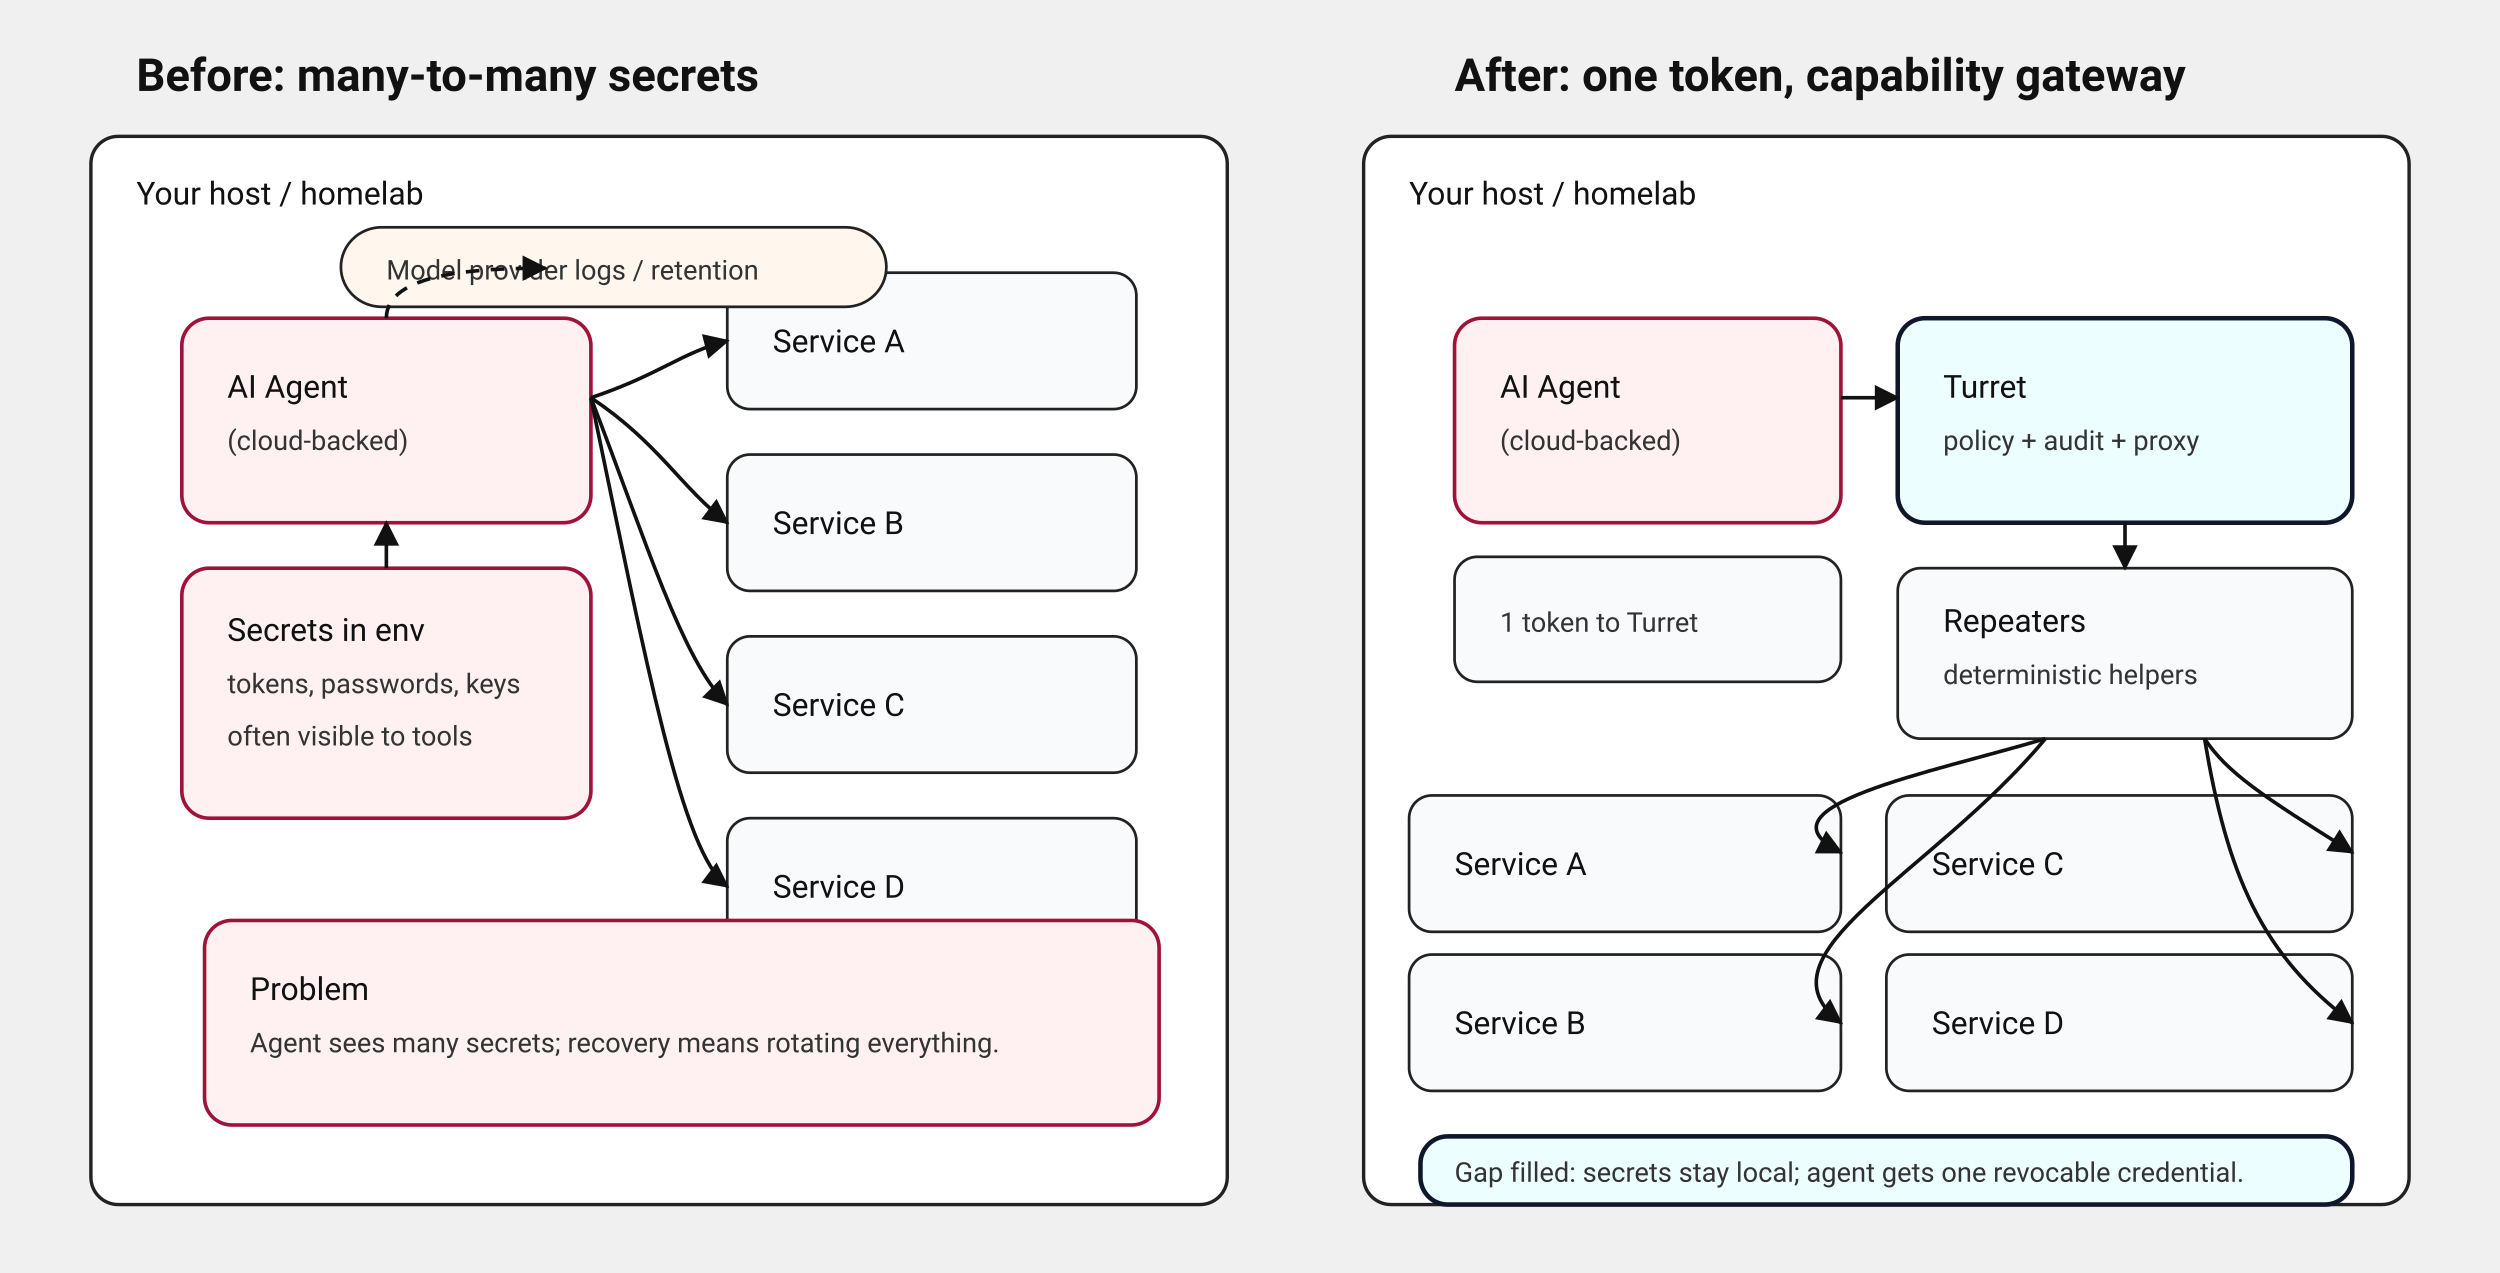
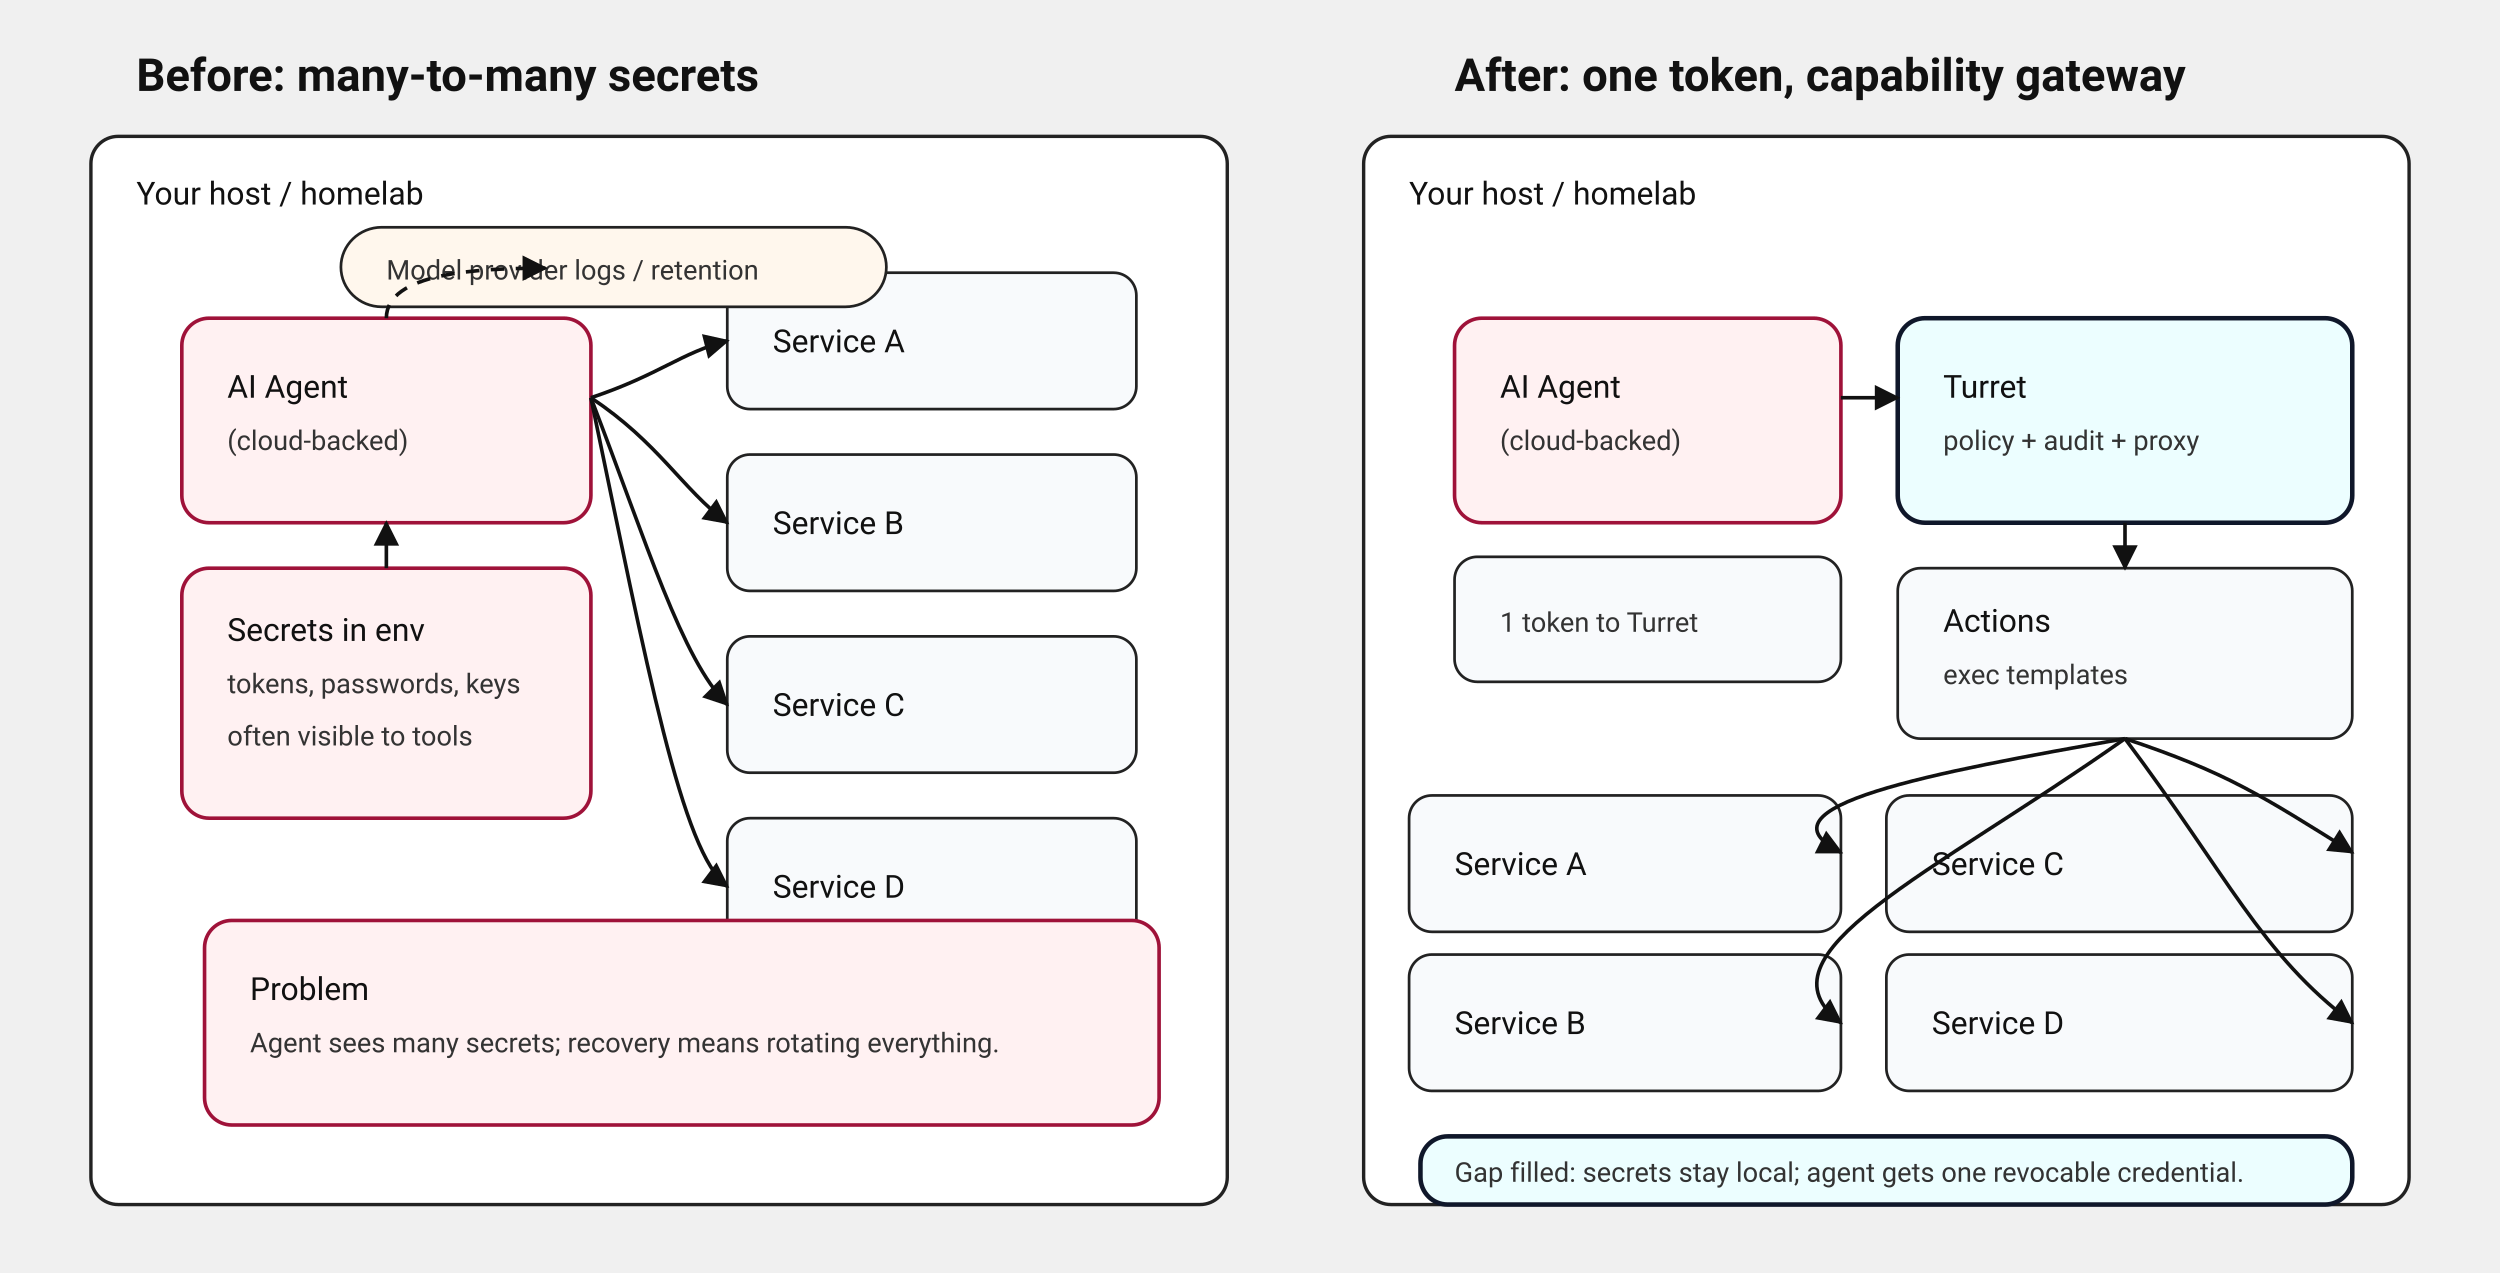
<svg xmlns="http://www.w3.org/2000/svg" width="1100" height="560" viewBox="0 0 1100 560" role="img" aria-label="Before and after threat model: many secrets given to agents vs one Turret token gating capabilities">
  <defs>
    <style>
      .title { font: 700 20px ui-sans-serif, system-ui, -apple-system, Segoe UI, Roboto, Helvetica, Arial; fill: #111; }
      .label { font: 14px ui-sans-serif, system-ui, -apple-system, Segoe UI, Roboto, Helvetica, Arial; fill: #111; }
      .small { font: 12px ui-sans-serif, system-ui, -apple-system, Segoe UI, Roboto, Helvetica, Arial; fill: #333; }
      .box { fill: #fff; stroke: #222; stroke-width: 1.5; }
      .subbox { fill: #f8fafc; stroke: #222; stroke-width: 1.2; }
      .cloud { fill: #fff7ed; stroke: #222; stroke-width: 1.2; }
      .turret { fill: #ecfeff; stroke: #0f172a; stroke-width: 2; }
      .danger { fill: #fff1f2; stroke: #9f1239; stroke-width: 1.6; }
      .arrow { stroke: #111; stroke-width: 1.6; fill: none; marker-end: url(#m); }
      .dashed { stroke-dasharray: 6 5; }
    </style>
    <marker id="m" viewBox="0 0 10 10" refX="9" refY="5" markerWidth="7" markerHeight="7" orient="auto-start-reverse">
      <path d="M 0 0 L 10 5 L 0 10 z" fill="#111" />
    </marker>
  </defs>
  <text x="60" y="40" class="title">Before: many-to-many secrets</text>
  <text x="640" y="40" class="title">After: one token, capability gateway</text>
  <rect x="40" y="60" width="500" height="470" class="box" rx="12" />
  <text x="60" y="90" class="label">Your host / homelab</text>
  <rect x="80" y="140" width="180" height="90" class="danger" rx="12" />
  <text x="100" y="175" class="label">AI Agent</text>
  <text x="100" y="198" class="small">(cloud-backed)</text>
  <rect x="80" y="250" width="180" height="110" class="danger" rx="12" />
  <text x="100" y="282" class="label">Secrets in env</text>
  <text x="100" y="305" class="small">tokens, passwords, keys</text>
  <text x="100" y="328" class="small">often visible to tools</text>
  <rect x="320" y="120" width="180" height="60" class="subbox" rx="10" />
  <text x="340" y="155" class="label">Service A</text>
  <rect x="320" y="200" width="180" height="60" class="subbox" rx="10" />
  <text x="340" y="235" class="label">Service B</text>
  <rect x="320" y="280" width="180" height="60" class="subbox" rx="10" />
  <text x="340" y="315" class="label">Service C</text>
  <rect x="320" y="360" width="180" height="60" class="subbox" rx="10" />
  <text x="340" y="395" class="label">Service D</text>
  <path d="M 260 175 C 290 165, 300 155, 320 150" class="arrow" />
  <path d="M 260 175 C 290 195, 300 215, 320 230" class="arrow" />
  <path d="M 260 175 C 285 240, 300 290, 320 310" class="arrow" />
  <path d="M 260 175 C 285 295, 300 375, 320 390" class="arrow" />
  <path d="M 170 250 L 170 230" class="arrow" />
  <rect x="90" y="405" width="420" height="90" class="danger" rx="12" />
  <text x="110" y="440" class="label">Problem</text>
  <text x="110" y="463" class="small">Agent sees many secrets; recovery means rotating everything.</text>
  <rect x="150" y="100" width="240" height="35" class="cloud" rx="18" />
  <text x="170" y="123" class="small">Model provider logs / retention</text>
  <path d="M 170 140 C 170 120, 210 118, 240 118" class="arrow dashed" />
  <rect x="600" y="60" width="460" height="470" class="box" rx="12" />
  <text x="620" y="90" class="label">Your host / homelab</text>
  <rect x="640" y="140" width="170" height="90" class="danger" rx="12" />
  <text x="660" y="175" class="label">AI Agent</text>
  <text x="660" y="198" class="small">(cloud-backed)</text>
  <rect x="640" y="245" width="170" height="55" class="subbox" rx="10" />
  <text x="660" y="278" class="small">1 token to Turret</text>
  <rect x="835" y="140" width="200" height="90" class="turret" rx="12" />
  <text x="855" y="175" class="label">Turret</text>
  <text x="855" y="198" class="small">policy + audit + proxy</text>
  <path d="M 810 175 L 835 175" class="arrow" />
  <rect x="835" y="250" width="200" height="75" class="subbox" rx="10" />
-   <text x="855" y="278" class="label">Repeaters</text>
-   <text x="855" y="301" class="small">deterministic helpers</text>
+   <text x="855" y="278" class="label">Actions</text>
+   <text x="855" y="301" class="small">exec templates</text>
  <rect x="620" y="350" width="190" height="60" class="subbox" rx="10" />
  <text x="640" y="385" class="label">Service A</text>
  <rect x="620" y="420" width="190" height="60" class="subbox" rx="10" />
  <text x="640" y="455" class="label">Service B</text>
  <rect x="830" y="350" width="205" height="60" class="subbox" rx="10" />
  <text x="850" y="385" class="label">Service C</text>
  <rect x="830" y="420" width="205" height="60" class="subbox" rx="10" />
  <text x="850" y="455" class="label">Service D</text>
  <path d="M 935 230 L 935 250" class="arrow" />
-   <path d="M 900 325 C 850 340, 770 355, 810 375" class="arrow" />
-   <path d="M 900 325 C 850 385, 770 420, 810 450" class="arrow" />
-   <path d="M 970 325 C 980 340, 995 350, 1035 375" class="arrow" />
-   <path d="M 970 325 C 980 385, 995 420, 1035 450" class="arrow" />
+   <path d="M 935 325 C 850 340, 770 355, 810 375" class="arrow" />
+   <path d="M 935 325 C 850 385, 770 420, 810 450" class="arrow" />
+   <path d="M 935 325 C 980 340, 995 350, 1035 375" class="arrow" />
+   <path d="M 935 325 C 980 385, 995 420, 1035 450" class="arrow" />
  <rect x="625" y="500" width="410" height="30" class="turret" rx="12" />
  <text x="640" y="520" class="small">Gap filled: secrets stay local; agent gets one revocable credential.</text>
</svg>
